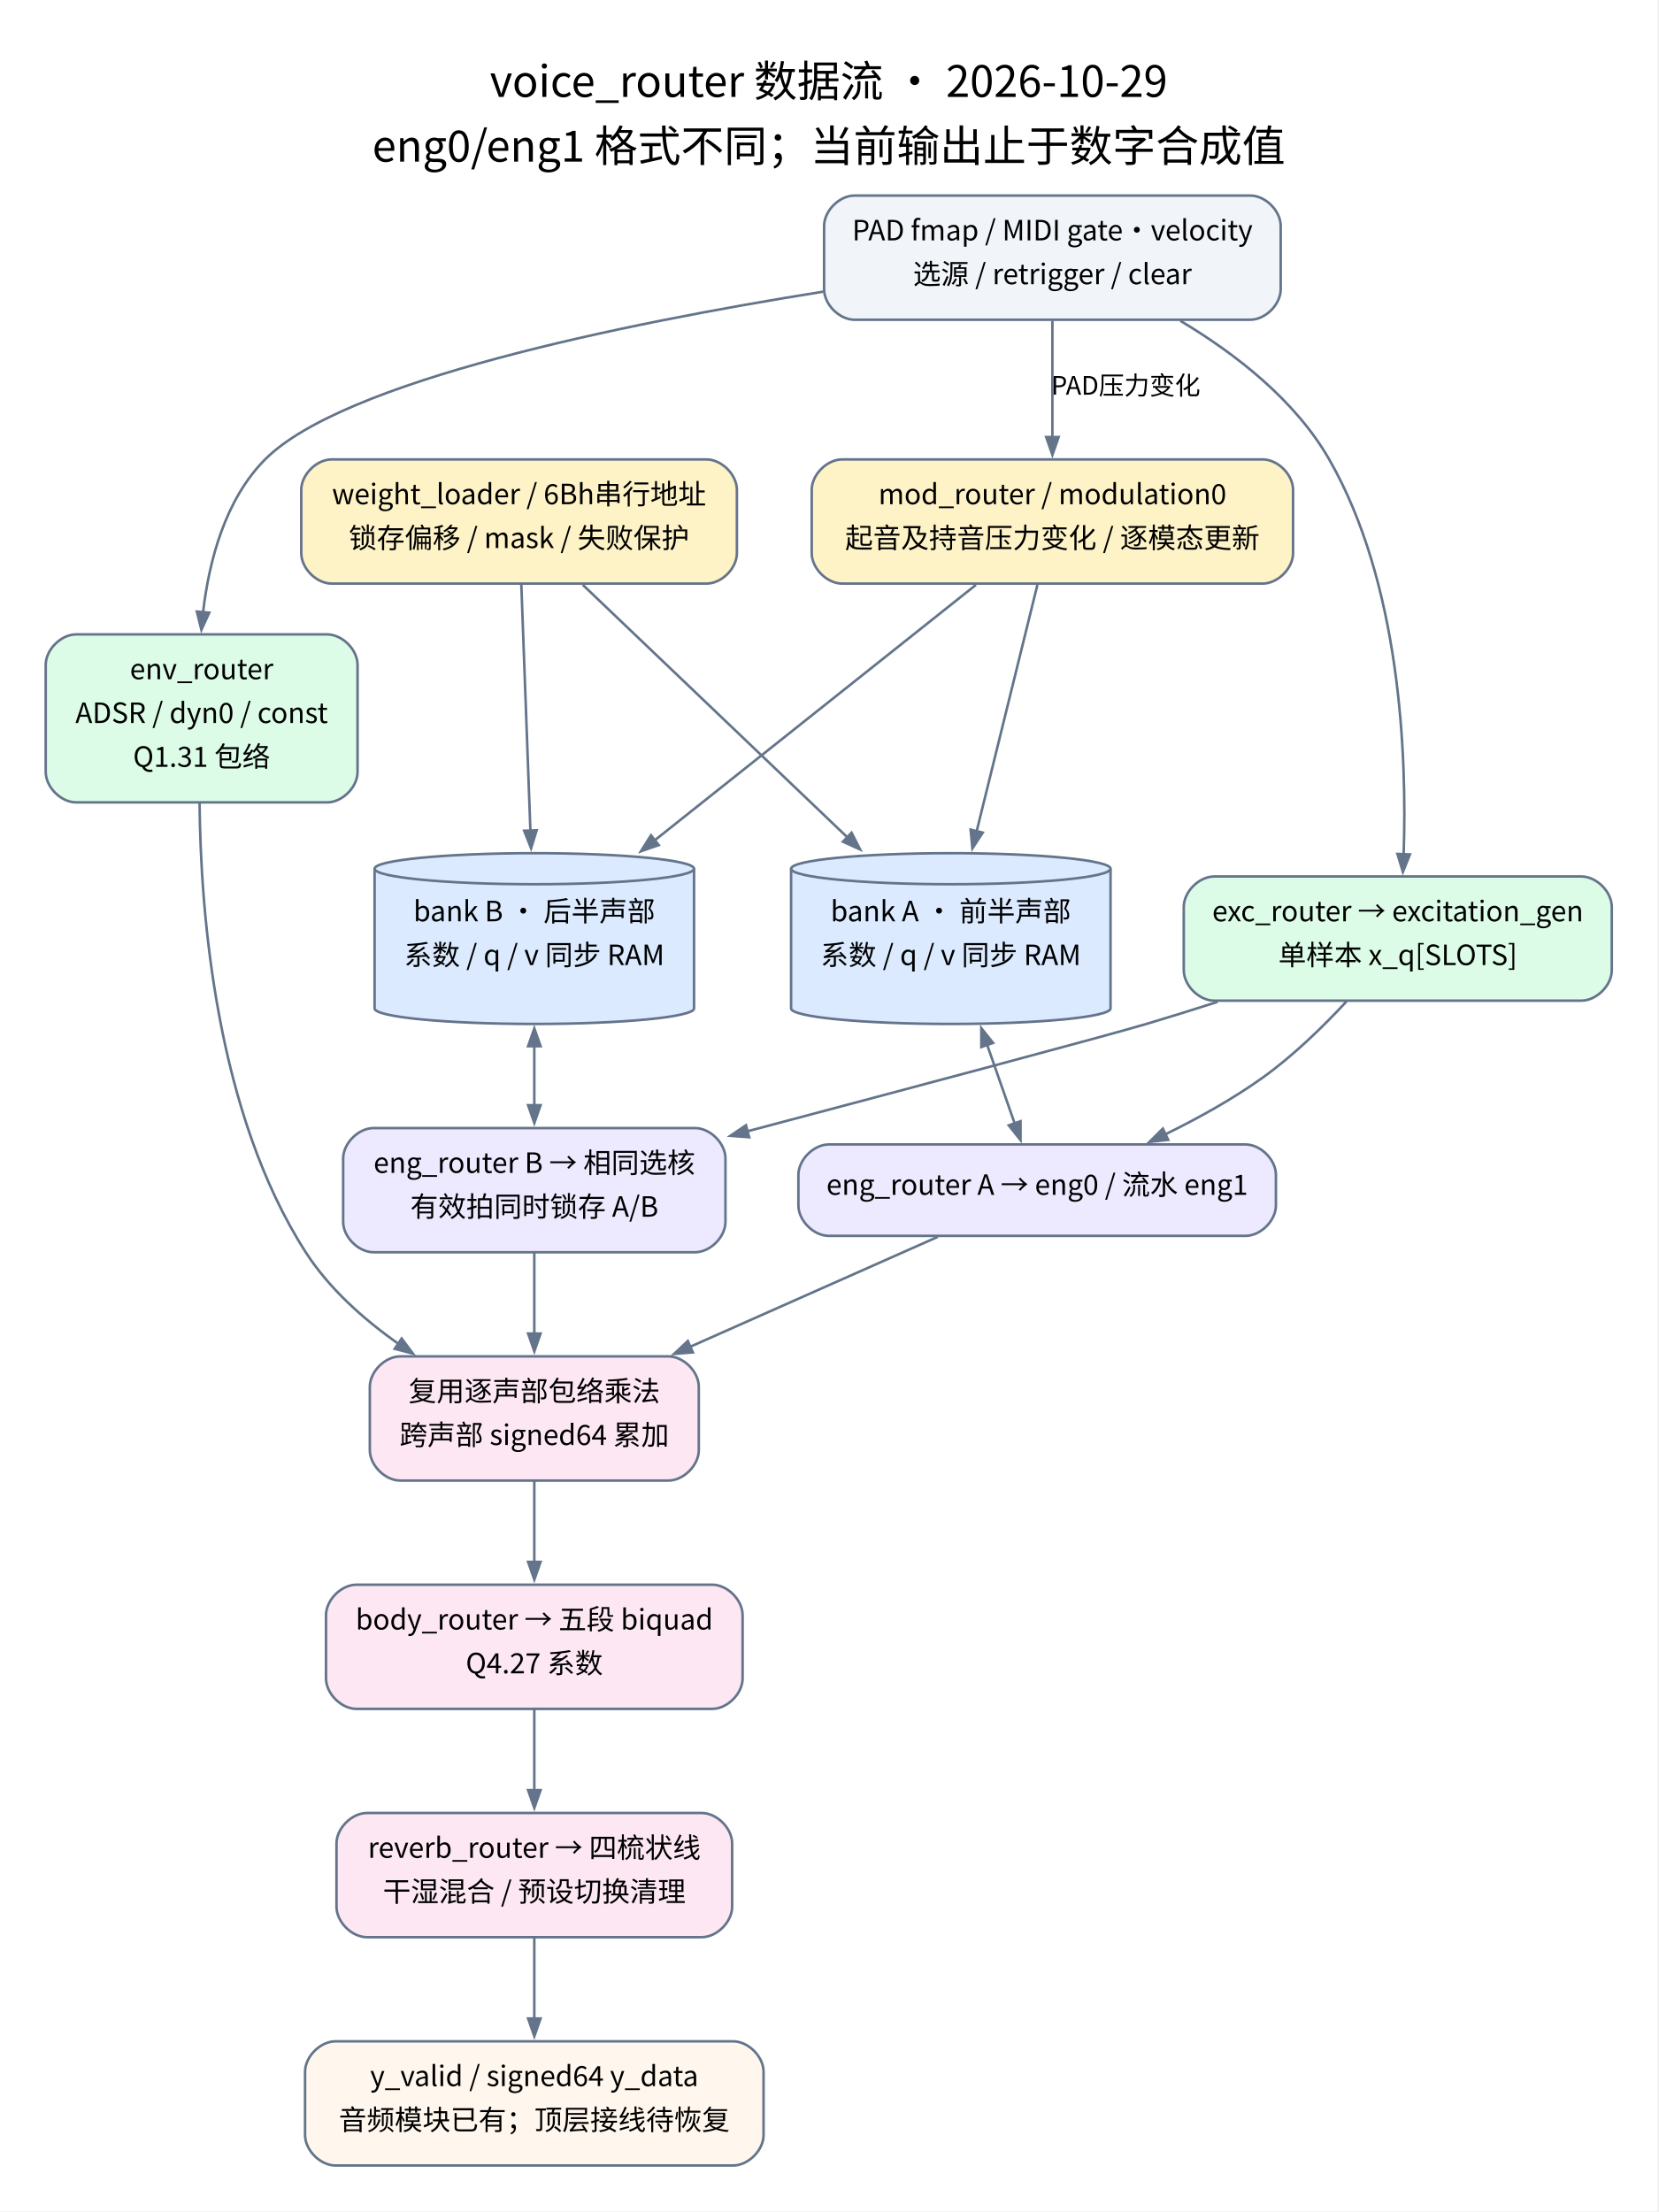
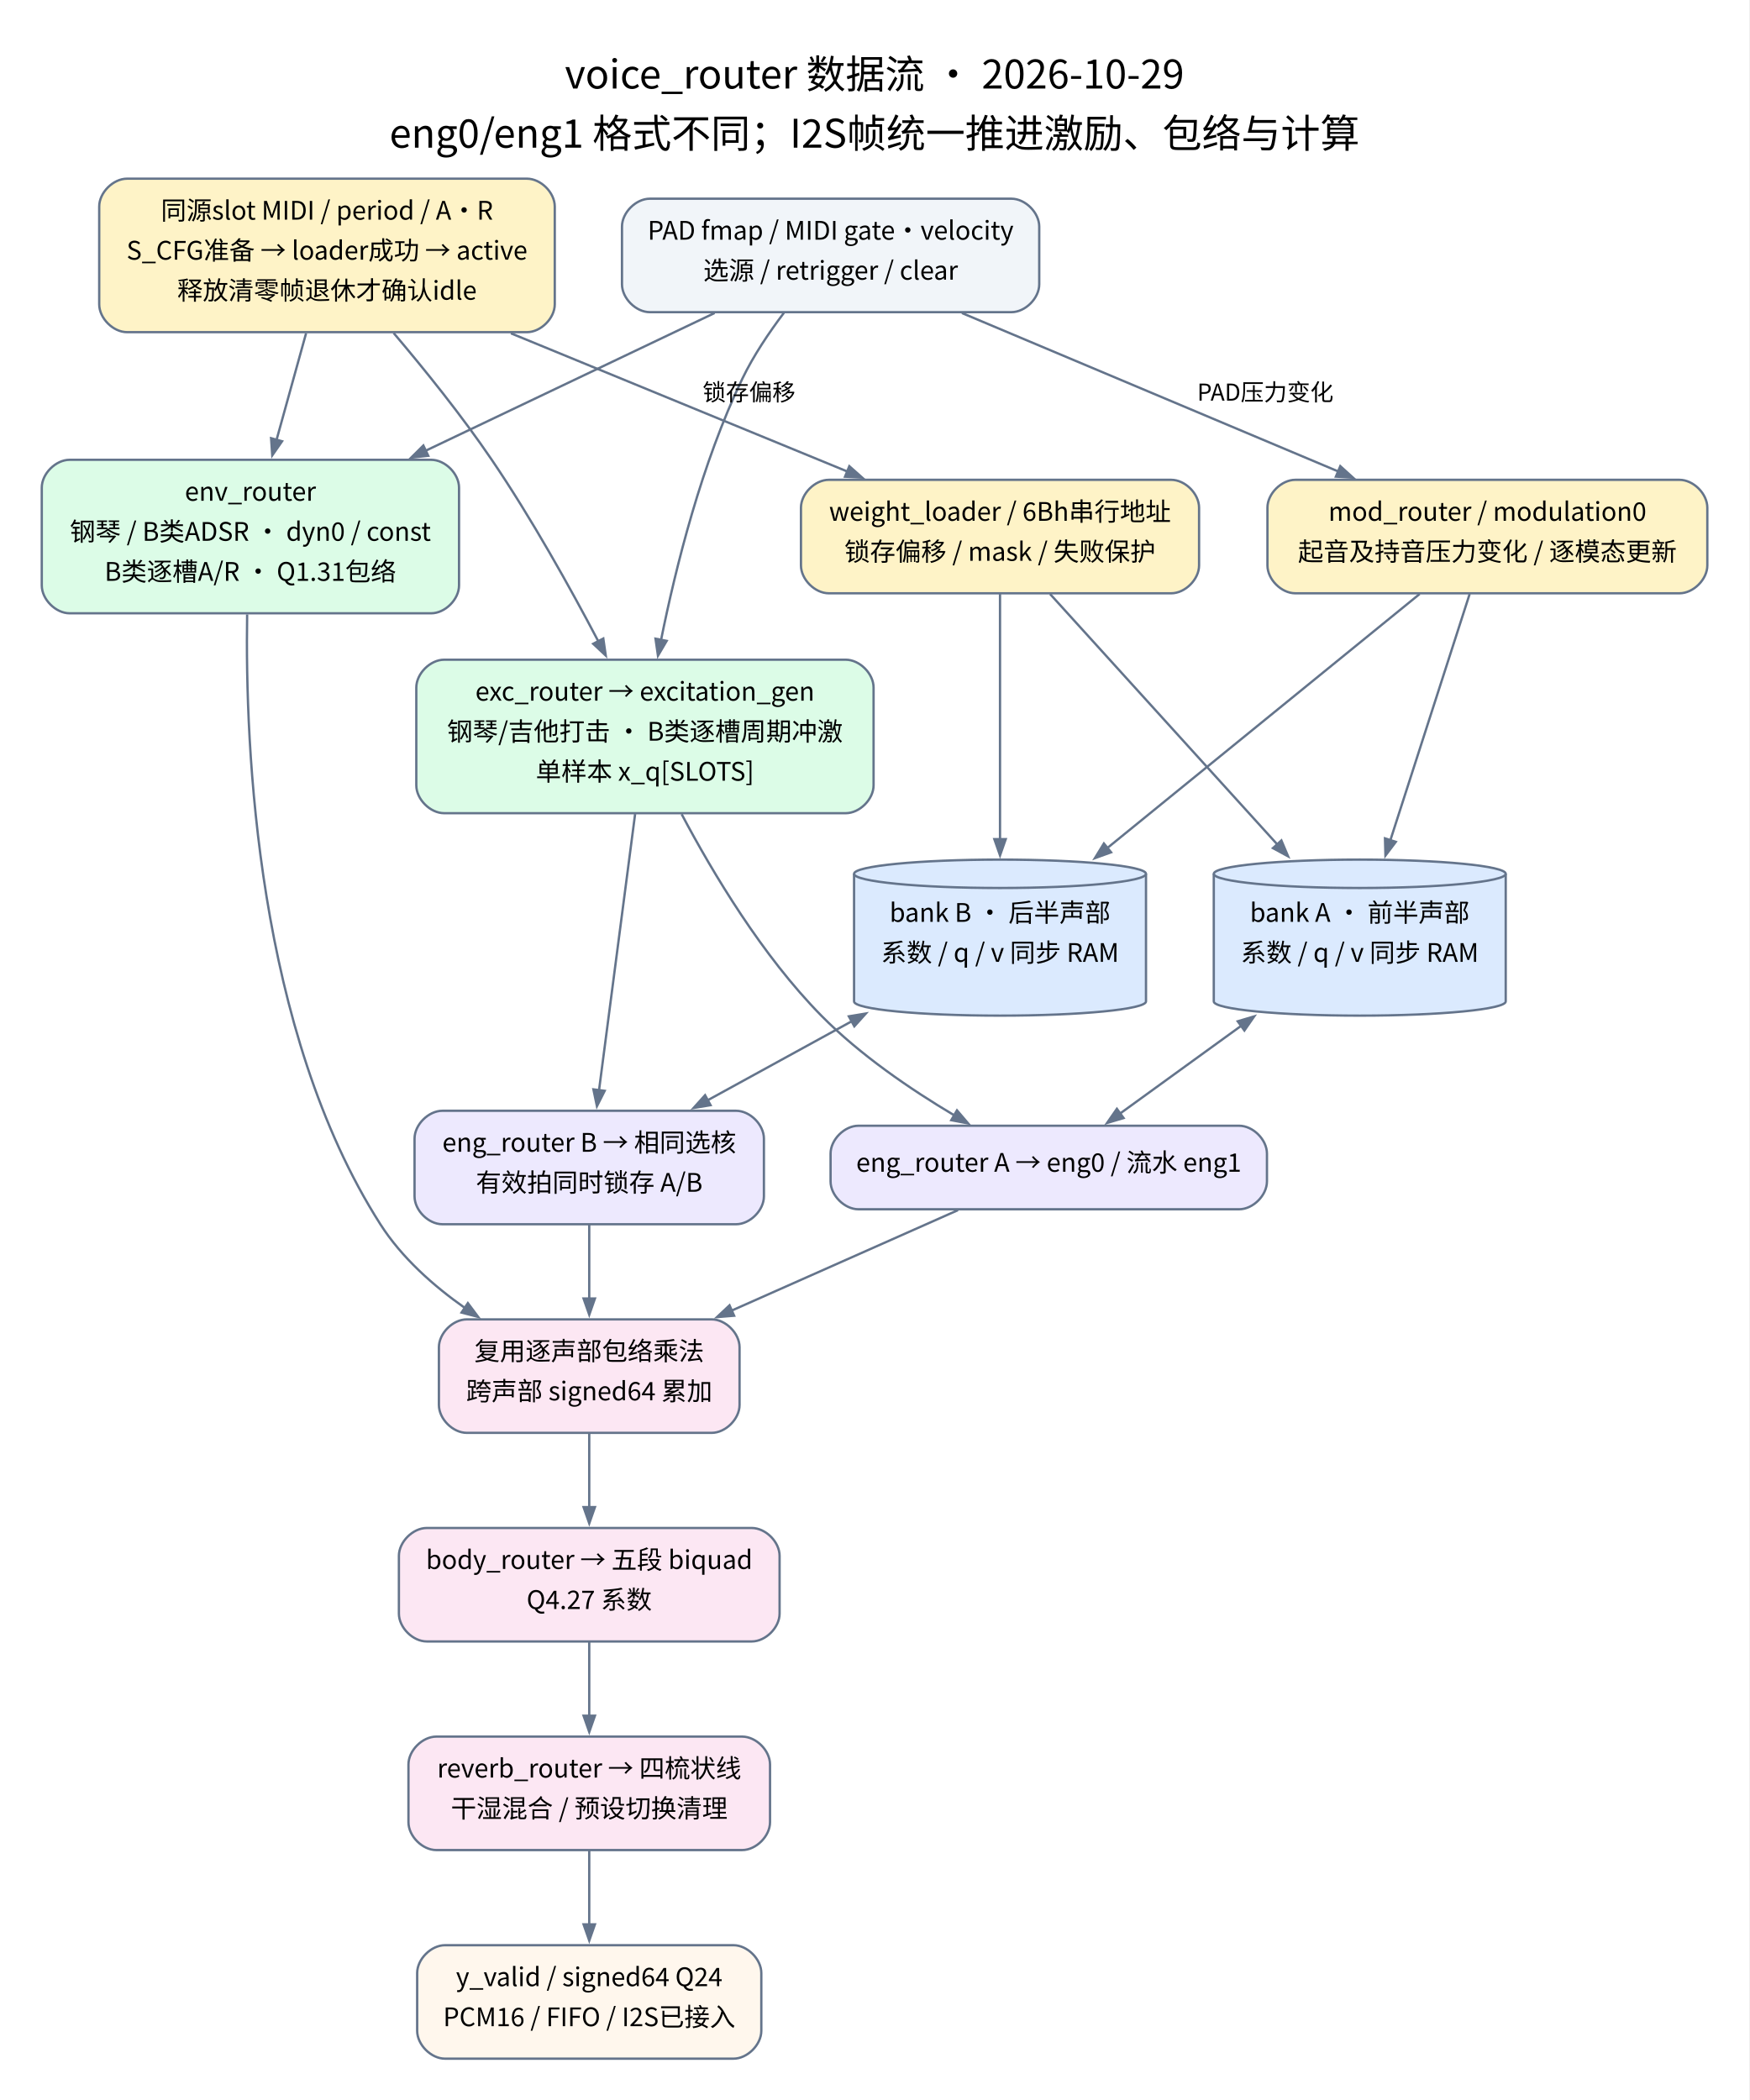
- <svg xmlns="http://www.w3.org/2000/svg" width="653pt" height="871pt" viewBox="0.00 0.00 653.00 871.00">
-   <g id="graph0" class="graph" transform="scale(1 1) rotate(0) translate(18 852.69)">
-     <polygon fill="white" stroke="none" points="-18,18 -18,-852.69 634.66,-852.69 634.66,18 -18,18" />
-     <text xml:space="preserve" text-anchor="middle" x="308.33" y="-814.54" font-family="Noto Sans CJK SC" font-size="17.00">voice_router 数据流 · 2026-10-29</text>
-     <text xml:space="preserve" text-anchor="middle" x="308.33" y="-789.04" font-family="Noto Sans CJK SC" font-size="17.00">eng0/eng1 格式不同；当前输出止于数字合成值</text>
+ <svg xmlns="http://www.w3.org/2000/svg" width="754pt" height="905pt" viewBox="0.00 0.00 754.00 905.00">
+   <g id="graph0" class="graph" transform="scale(1 1) rotate(0) translate(18 887.19)">
+     <polygon fill="white" stroke="none" points="-18,18 -18,-887.19 735.66,-887.19 735.66,18 -18,18" />
+     <text xml:space="preserve" text-anchor="middle" x="358.83" y="-849.04" font-family="Noto Sans CJK SC" font-size="17.00">voice_router 数据流 · 2026-10-29</text>
+     <text xml:space="preserve" text-anchor="middle" x="358.83" y="-823.54" font-family="Noto Sans CJK SC" font-size="17.00">eng0/eng1 格式不同；I2S帧统一推进激励、包络与计算</text>
    <g id="node1" class="node">
-       <path fill="#f1f5f9" stroke="#64748b" d="M474.29,-775.69C474.29,-775.69 318.5,-775.69 318.5,-775.69 312.5,-775.69 306.5,-769.69 306.5,-763.69 306.5,-763.69 306.5,-738.79 306.5,-738.79 306.5,-732.79 312.5,-726.79 318.5,-726.79 318.5,-726.79 474.29,-726.79 474.29,-726.79 480.29,-726.79 486.29,-732.79 486.29,-738.79 486.29,-738.79 486.29,-763.69 486.29,-763.69 486.29,-769.69 480.29,-775.69 474.29,-775.69" />
-       <text xml:space="preserve" text-anchor="middle" x="396.39" y="-758.04" font-family="Noto Sans CJK SC" font-size="11.00">PAD fmap / MIDI gate·velocity</text>
-       <text xml:space="preserve" text-anchor="middle" x="396.39" y="-740.79" font-family="Noto Sans CJK SC" font-size="11.00">选源 / retrigger / clear</text>
+       <path fill="#f1f5f9" stroke="#64748b" d="M417.79,-801.56C417.79,-801.56 262,-801.56 262,-801.56 256,-801.56 250,-795.56 250,-789.56 250,-789.56 250,-764.66 250,-764.66 250,-758.66 256,-752.66 262,-752.66 262,-752.66 417.79,-752.66 417.79,-752.66 423.79,-752.66 429.79,-758.66 429.79,-764.66 429.79,-764.66 429.79,-789.56 429.79,-789.56 429.79,-795.56 423.79,-801.56 417.79,-801.56" />
+       <text xml:space="preserve" text-anchor="middle" x="339.89" y="-783.91" font-family="Noto Sans CJK SC" font-size="11.00">PAD fmap / MIDI gate·velocity</text>
+       <text xml:space="preserve" text-anchor="middle" x="339.89" y="-766.66" font-family="Noto Sans CJK SC" font-size="11.00">选源 / retrigger / clear</text>
    </g>
    <g id="node2" class="node">
-       <path fill="#dcfce7" stroke="#64748b" d="M604.66,-507.57C604.66,-507.57 460.12,-507.57 460.12,-507.57 454.12,-507.57 448.12,-501.57 448.12,-495.57 448.12,-495.57 448.12,-470.67 448.12,-470.67 448.12,-464.67 454.12,-458.67 460.12,-458.67 460.12,-458.67 604.66,-458.67 604.66,-458.67 610.66,-458.67 616.66,-464.67 616.66,-470.67 616.66,-470.67 616.66,-495.57 616.66,-495.57 616.66,-501.57 610.66,-507.57 604.66,-507.57" />
-       <text xml:space="preserve" text-anchor="middle" x="532.39" y="-489.92" font-family="Noto Sans CJK SC" font-size="11.00">exc_router → excitation_gen</text>
-       <text xml:space="preserve" text-anchor="middle" x="532.39" y="-472.67" font-family="Noto Sans CJK SC" font-size="11.00">单样本 x_q[SLOTS]</text>
+       <path fill="#dcfce7" stroke="#64748b" d="M346.41,-602.89C346.41,-602.89 173.38,-602.89 173.38,-602.89 167.38,-602.89 161.38,-596.89 161.38,-590.89 161.38,-590.89 161.38,-548.74 161.38,-548.74 161.38,-542.74 167.38,-536.74 173.38,-536.74 173.38,-536.74 346.41,-536.74 346.41,-536.74 352.41,-536.74 358.41,-542.74 358.41,-548.74 358.41,-548.74 358.41,-590.89 358.41,-590.89 358.41,-596.89 352.41,-602.89 346.41,-602.89" />
+       <text xml:space="preserve" text-anchor="middle" x="259.89" y="-585.24" font-family="Noto Sans CJK SC" font-size="11.00">exc_router → excitation_gen</text>
+       <text xml:space="preserve" text-anchor="middle" x="259.89" y="-567.99" font-family="Noto Sans CJK SC" font-size="11.00">钢琴/吉他打击 · B类逐槽周期冲激</text>
+       <text xml:space="preserve" text-anchor="middle" x="259.89" y="-550.74" font-family="Noto Sans CJK SC" font-size="11.00">单样本 x_q[SLOTS]</text>
+     </g>
+     <g id="edge4" class="edge">
+       <path fill="none" stroke="#64748b" d="M319.78,-752.38C313.34,-743.87 306.66,-733.92 301.89,-724.04 284.42,-687.77 273.22,-643.05 266.82,-611.3" />
+       <polygon fill="#64748b" stroke="#64748b" points="269.26,-611 265.51,-604.61 264.45,-611.95 269.26,-611" />
+     </g>
+     <g id="node3" class="node">
+       <path fill="#dcfce7" stroke="#64748b" d="M167.79,-689.04C167.79,-689.04 12,-689.04 12,-689.04 6,-689.04 0,-683.04 0,-677.04 0,-677.04 0,-634.89 0,-634.89 0,-628.89 6,-622.89 12,-622.89 12,-622.89 167.79,-622.89 167.79,-622.89 173.79,-622.89 179.79,-628.89 179.79,-634.89 179.79,-634.89 179.79,-677.04 179.79,-677.04 179.79,-683.04 173.79,-689.04 167.79,-689.04" />
+       <text xml:space="preserve" text-anchor="middle" x="89.89" y="-671.39" font-family="Noto Sans CJK SC" font-size="11.00">env_router</text>
+       <text xml:space="preserve" text-anchor="middle" x="89.89" y="-654.14" font-family="Noto Sans CJK SC" font-size="11.00">钢琴 / B类ADSR · dyn0 / const</text>
+       <text xml:space="preserve" text-anchor="middle" x="89.89" y="-636.89" font-family="Noto Sans CJK SC" font-size="11.00">B类逐槽A/R · Q1.31包络</text>
+     </g>
+     <g id="edge5" class="edge">
+       <path fill="none" stroke="#64748b" d="M289.9,-752.29C254.22,-735.28 205.6,-712.11 165.23,-692.87" />
+       <polygon fill="#64748b" stroke="#64748b" points="166.53,-690.77 159.16,-689.97 164.42,-695.2 166.53,-690.77" />
+     </g>
+     <g id="node5" class="node">
+       <path fill="#fef3c7" stroke="#64748b" d="M705.66,-680.41C705.66,-680.41 540.12,-680.41 540.12,-680.41 534.12,-680.41 528.12,-674.41 528.12,-668.41 528.12,-668.41 528.12,-643.51 528.12,-643.51 528.12,-637.51 534.12,-631.51 540.12,-631.51 540.12,-631.51 705.66,-631.51 705.66,-631.51 711.66,-631.51 717.66,-637.51 717.66,-643.51 717.66,-643.51 717.66,-668.41 717.66,-668.41 717.66,-674.41 711.66,-680.41 705.66,-680.41" />
+       <text xml:space="preserve" text-anchor="middle" x="622.89" y="-662.76" font-family="Noto Sans CJK SC" font-size="11.00">mod_router / modulation0</text>
+       <text xml:space="preserve" text-anchor="middle" x="622.89" y="-645.51" font-family="Noto Sans CJK SC" font-size="11.00">起音及持音压力变化 / 逐模态更新</text>
+     </g>
+     <g id="edge6" class="edge">
+       <path fill="none" stroke="#64748b" d="M396.48,-752.29C443.34,-732.56 509.9,-704.54 558.73,-683.98" />
+       <polygon fill="#64748b" stroke="#64748b" points="559.51,-686.31 565.01,-681.33 557.61,-681.79 559.51,-686.31" />
+       <text xml:space="preserve" text-anchor="middle" x="527.21" y="-714.54" font-family="Noto Sans CJK SC" font-size="10.00">PAD压力变化</text>
+     </g>
+     <g id="node8" class="node">
+       <path fill="#ede9fe" stroke="#64748b" d="M515.91,-402.05C515.91,-402.05 351.88,-402.05 351.88,-402.05 345.88,-402.05 339.88,-396.05 339.88,-390.05 339.88,-390.05 339.88,-378.05 339.88,-378.05 339.88,-372.05 345.88,-366.05 351.88,-366.05 351.88,-366.05 515.91,-366.05 515.91,-366.05 521.91,-366.05 527.91,-372.05 527.91,-378.05 527.91,-378.05 527.91,-390.05 527.91,-390.05 527.91,-396.05 521.91,-402.05 515.91,-402.05" />
+       <text xml:space="preserve" text-anchor="middle" x="433.89" y="-382.22" font-family="Noto Sans CJK SC" font-size="11.00">eng_router A → eng0 / 流水 eng1</text>
+     </g>
+     <g id="edge13" class="edge">
+       <path fill="none" stroke="#64748b" d="M275.71,-536.33C289.26,-510.74 310.55,-475.21 335.89,-449.5 352.55,-432.6 374.35,-417.73 393.16,-406.55" />
+       <polygon fill="#64748b" stroke="#64748b" points="394.35,-408.69 399.16,-403.05 391.88,-404.45 394.35,-408.69" />
+     </g>
+     <g id="node9" class="node">
+       <path fill="#ede9fe" stroke="#64748b" d="M299.16,-408.5C299.16,-408.5 172.62,-408.5 172.62,-408.5 166.62,-408.5 160.62,-402.5 160.62,-396.5 160.62,-396.5 160.62,-371.6 160.62,-371.6 160.62,-365.6 166.62,-359.6 172.62,-359.6 172.62,-359.6 299.16,-359.6 299.16,-359.6 305.16,-359.6 311.16,-365.6 311.16,-371.6 311.16,-371.6 311.16,-396.5 311.16,-396.5 311.16,-402.5 305.16,-408.5 299.16,-408.5" />
+       <text xml:space="preserve" text-anchor="middle" x="235.89" y="-390.85" font-family="Noto Sans CJK SC" font-size="11.00">eng_router B → 相同选核</text>
+       <text xml:space="preserve" text-anchor="middle" x="235.89" y="-373.6" font-family="Noto Sans CJK SC" font-size="11.00">有效拍同时锁存 A/B</text>
+     </g>
+     <g id="edge14" class="edge">
+       <path fill="none" stroke="#64748b" d="M255.66,-536.38C251.27,-502.76 244.45,-450.52 240.07,-417.05" />
+       <polygon fill="#64748b" stroke="#64748b" points="242.55,-417.09 239.21,-410.47 237.69,-417.73 242.55,-417.09" />
+     </g>
+     <g id="node10" class="node">
+       <path fill="#fce7f3" stroke="#64748b" d="M288.66,-318.6C288.66,-318.6 183.12,-318.6 183.12,-318.6 177.12,-318.6 171.12,-312.6 171.12,-306.6 171.12,-306.6 171.12,-281.7 171.12,-281.7 171.12,-275.7 177.12,-269.7 183.12,-269.7 183.12,-269.7 288.66,-269.7 288.66,-269.7 294.66,-269.7 300.66,-275.7 300.66,-281.7 300.66,-281.7 300.66,-306.6 300.66,-306.6 300.66,-312.6 294.66,-318.6 288.66,-318.6" />
+       <text xml:space="preserve" text-anchor="middle" x="235.89" y="-300.95" font-family="Noto Sans CJK SC" font-size="11.00">复用逐声部包络乘法</text>
+       <text xml:space="preserve" text-anchor="middle" x="235.89" y="-283.7" font-family="Noto Sans CJK SC" font-size="11.00">跨声部 signed64 累加</text>
+     </g>
+     <g id="edge17" class="edge">
+       <path fill="none" stroke="#64748b" d="M88.49,-622.4C87.55,-564.75 92.66,-442.95 145.89,-359.6 155.05,-345.26 168.64,-333.14 182.49,-323.4" />
+       <polygon fill="#64748b" stroke="#64748b" points="183.6,-325.61 188.04,-319.66 180.87,-321.54 183.6,-325.61" />
+     </g>
+     <g id="node4" class="node">
+       <path fill="#fef3c7" stroke="#64748b" d="M486.66,-680.41C486.66,-680.41 339.12,-680.41 339.12,-680.41 333.12,-680.41 327.12,-674.41 327.12,-668.41 327.12,-668.41 327.12,-643.51 327.12,-643.51 327.12,-637.51 333.12,-631.51 339.12,-631.51 339.12,-631.51 486.66,-631.51 486.66,-631.51 492.66,-631.51 498.66,-637.51 498.66,-643.51 498.66,-643.51 498.66,-668.41 498.66,-668.41 498.66,-674.41 492.66,-680.41 486.66,-680.41" />
+       <text xml:space="preserve" text-anchor="middle" x="412.89" y="-662.76" font-family="Noto Sans CJK SC" font-size="11.00">weight_loader / 6Bh串行地址</text>
+       <text xml:space="preserve" text-anchor="middle" x="412.89" y="-645.51" font-family="Noto Sans CJK SC" font-size="11.00">锁存偏移 / mask / 失败保护</text>
+     </g>
+     <g id="node6" class="node">
+       <path fill="#dbeafe" stroke="#64748b" d="M630.79,-510.62C630.79,-514 602.6,-516.74 567.89,-516.74 533.19,-516.74 505,-514 505,-510.62 505,-510.62 505,-455.61 505,-455.61 505,-452.24 533.19,-449.5 567.89,-449.5 602.6,-449.5 630.79,-452.24 630.79,-455.61 630.79,-455.61 630.79,-510.62 630.79,-510.62" />
+       <path fill="none" stroke="#64748b" d="M630.79,-510.62C630.79,-507.25 602.6,-504.51 567.89,-504.51 533.19,-504.51 505,-507.25 505,-510.62" />
+       <text xml:space="preserve" text-anchor="middle" x="567.89" y="-489.92" font-family="Noto Sans CJK SC" font-size="11.00">bank A · 前半声部</text>
+       <text xml:space="preserve" text-anchor="middle" x="567.89" y="-472.67" font-family="Noto Sans CJK SC" font-size="11.00">系数 / q / v 同步 RAM</text>
+     </g>
+     <g id="edge7" class="edge">
+       <path fill="none" stroke="#64748b" d="M434.45,-631.21C459.82,-603.24 502.32,-556.39 532.54,-523.09" />
+       <polygon fill="#64748b" stroke="#64748b" points="534.13,-524.99 537.02,-518.15 530.5,-521.69 534.13,-524.99" />
+     </g>
+     <g id="node7" class="node">
+       <path fill="#dbeafe" stroke="#64748b" d="M475.79,-510.62C475.79,-514 447.6,-516.74 412.89,-516.74 378.19,-516.74 350,-514 350,-510.62 350,-510.62 350,-455.61 350,-455.61 350,-452.24 378.19,-449.5 412.89,-449.5 447.6,-449.5 475.79,-452.24 475.79,-455.61 475.79,-455.61 475.79,-510.62 475.79,-510.62" />
+       <path fill="none" stroke="#64748b" d="M475.79,-510.62C475.79,-507.25 447.6,-504.51 412.89,-504.51 378.19,-504.51 350,-507.25 350,-510.62" />
+       <text xml:space="preserve" text-anchor="middle" x="412.89" y="-489.92" font-family="Noto Sans CJK SC" font-size="11.00">bank B · 后半声部</text>
+       <text xml:space="preserve" text-anchor="middle" x="412.89" y="-472.67" font-family="Noto Sans CJK SC" font-size="11.00">系数 / q / v 同步 RAM</text>
+     </g>
+     <g id="edge8" class="edge">
+       <path fill="none" stroke="#64748b" d="M412.89,-631.21C412.89,-603.82 412.89,-558.33 412.89,-525.18" />
+       <polygon fill="#64748b" stroke="#64748b" points="415.35,-525.55 412.9,-518.55 410.45,-525.55 415.35,-525.55" />
+     </g>
+     <g id="edge9" class="edge">
+       <path fill="none" stroke="#64748b" d="M615.25,-631.21C606.39,-603.71 591.66,-557.94 580.98,-524.76" />
+       <polygon fill="#64748b" stroke="#64748b" points="583.43,-524.39 578.96,-518.47 578.77,-525.89 583.43,-524.39" />
+     </g>
+     <g id="edge10" class="edge">
+       <path fill="none" stroke="#64748b" d="M593.7,-631.21C558.82,-602.84 500.06,-555.03 459.02,-521.65" />
+       <polygon fill="#64748b" stroke="#64748b" points="460.75,-519.89 453.77,-517.37 457.65,-523.69 460.75,-519.89" />
+     </g>
+     <g id="edge11" class="edge">
+       <path fill="none" stroke="#64748b" d="M516.85,-445.15C499.25,-432.4 480.09,-418.51 464.62,-407.31" />
+       <polygon fill="#64748b" stroke="#64748b" points="515.32,-447.06 522.42,-449.18 518.19,-443.09 515.32,-447.06" />
+       <polygon fill="#64748b" stroke="#64748b" points="466.13,-405.37 459.02,-403.25 463.25,-409.34 466.13,-405.37" />
+     </g>
+     <g id="edge12" class="edge">
+       <path fill="none" stroke="#64748b" d="M349.01,-447.08C328.56,-435.87 306.2,-423.61 286.8,-412.97" />
+       <polygon fill="#64748b" stroke="#64748b" points="347.76,-449.19 355.08,-450.41 350.12,-444.9 347.76,-449.19" />
+       <polygon fill="#64748b" stroke="#64748b" points="288.17,-410.92 280.85,-409.71 285.81,-415.22 288.17,-410.92" />
+     </g>
+     <g id="edge15" class="edge">
+       <path fill="none" stroke="#64748b" d="M394.78,-365.68C366.92,-353.32 328.93,-336.45 297.08,-322.31" />
+       <polygon fill="#64748b" stroke="#64748b" points="298.32,-320.18 290.93,-319.58 296.34,-324.66 298.32,-320.18" />
+     </g>
+     <g id="edge16" class="edge">
+       <path fill="none" stroke="#64748b" d="M235.89,-359.49C235.89,-349.62 235.89,-337.99 235.89,-327.35" />
+       <polygon fill="#64748b" stroke="#64748b" points="238.35,-327.59 235.9,-320.59 233.45,-327.59 238.35,-327.59" />
+     </g>
+     <g id="node11" class="node">
+       <path fill="#fce7f3" stroke="#64748b" d="M305.91,-228.7C305.91,-228.7 165.88,-228.7 165.88,-228.7 159.88,-228.7 153.88,-222.7 153.88,-216.7 153.88,-216.7 153.88,-191.8 153.88,-191.8 153.88,-185.8 159.88,-179.8 165.88,-179.8 165.88,-179.8 305.91,-179.8 305.91,-179.8 311.91,-179.8 317.91,-185.8 317.91,-191.8 317.91,-191.8 317.91,-216.7 317.91,-216.7 317.91,-222.7 311.91,-228.7 305.91,-228.7" />
+       <text xml:space="preserve" text-anchor="middle" x="235.89" y="-211.05" font-family="Noto Sans CJK SC" font-size="11.00">body_router → 五段 biquad</text>
+       <text xml:space="preserve" text-anchor="middle" x="235.89" y="-193.8" font-family="Noto Sans CJK SC" font-size="11.00">Q4.27 系数</text>
+     </g>
+     <g id="edge18" class="edge">
+       <path fill="none" stroke="#64748b" d="M235.89,-269.59C235.89,-259.72 235.89,-248.09 235.89,-237.45" />
+       <polygon fill="#64748b" stroke="#64748b" points="238.35,-237.69 235.9,-230.69 233.45,-237.69 238.35,-237.69" />
+     </g>
+     <g id="node12" class="node">
+       <path fill="#fce7f3" stroke="#64748b" d="M301.79,-138.8C301.79,-138.8 170,-138.8 170,-138.8 164,-138.8 158,-132.8 158,-126.8 158,-126.8 158,-101.9 158,-101.9 158,-95.9 164,-89.9 170,-89.9 170,-89.9 301.79,-89.9 301.79,-89.9 307.79,-89.9 313.79,-95.9 313.79,-101.9 313.79,-101.9 313.79,-126.8 313.79,-126.8 313.79,-132.8 307.79,-138.8 301.79,-138.8" />
+       <text xml:space="preserve" text-anchor="middle" x="235.89" y="-121.15" font-family="Noto Sans CJK SC" font-size="11.00">reverb_router → 四梳状线</text>
+       <text xml:space="preserve" text-anchor="middle" x="235.89" y="-103.9" font-family="Noto Sans CJK SC" font-size="11.00">干湿混合 / 预设切换清理</text>
+     </g>
+     <g id="edge19" class="edge">
+       <path fill="none" stroke="#64748b" d="M235.89,-179.69C235.89,-169.82 235.89,-158.19 235.89,-147.55" />
+       <polygon fill="#64748b" stroke="#64748b" points="238.35,-147.79 235.9,-140.79 233.45,-147.79 238.35,-147.79" />
+     </g>
+     <g id="node13" class="node">
+       <path fill="#fff7ed" stroke="#64748b" d="M298.04,-48.9C298.04,-48.9 173.75,-48.9 173.75,-48.9 167.75,-48.9 161.75,-42.9 161.75,-36.9 161.75,-36.9 161.75,-12 161.75,-12 161.75,-6 167.75,0 173.75,0 173.75,0 298.04,0 298.04,0 304.04,0 310.04,-6 310.04,-12 310.04,-12 310.04,-36.9 310.04,-36.9 310.04,-42.9 304.04,-48.9 298.04,-48.9" />
+       <text xml:space="preserve" text-anchor="middle" x="235.89" y="-31.25" font-family="Noto Sans CJK SC" font-size="11.00">y_valid / signed64 Q24</text>
+       <text xml:space="preserve" text-anchor="middle" x="235.89" y="-14" font-family="Noto Sans CJK SC" font-size="11.00">PCM16 / FIFO / I2S已接入</text>
+     </g>
+     <g id="edge20" class="edge">
+       <path fill="none" stroke="#64748b" d="M235.89,-89.79C235.89,-79.92 235.89,-68.29 235.89,-57.65" />
+       <polygon fill="#64748b" stroke="#64748b" points="238.35,-57.89 235.9,-50.89 233.45,-57.89 238.35,-57.89" />
+     </g>
+     <g id="node14" class="node">
+       <path fill="#fef3c7" stroke="#64748b" d="M209.04,-810.19C209.04,-810.19 36.75,-810.19 36.75,-810.19 30.75,-810.19 24.75,-804.19 24.75,-798.19 24.75,-798.19 24.75,-756.04 24.75,-756.04 24.75,-750.04 30.75,-744.04 36.75,-744.04 36.75,-744.04 209.04,-744.04 209.04,-744.04 215.04,-744.04 221.04,-750.04 221.04,-756.04 221.04,-756.04 221.04,-798.19 221.04,-798.19 221.04,-804.19 215.04,-810.19 209.04,-810.19" />
+       <text xml:space="preserve" text-anchor="middle" x="122.89" y="-792.54" font-family="Noto Sans CJK SC" font-size="11.00">同源slot MIDI / period / A·R</text>
+       <text xml:space="preserve" text-anchor="middle" x="122.89" y="-775.29" font-family="Noto Sans CJK SC" font-size="11.00">S_CFG准备 → loader成功 → active</text>
+       <text xml:space="preserve" text-anchor="middle" x="122.89" y="-758.04" font-family="Noto Sans CJK SC" font-size="11.00">释放清零帧退休才确认idle</text>
    </g>
    <g id="edge1" class="edge">
-       <path fill="none" stroke="#64748b" d="M446.74,-726.39C468.5,-713.4 491.99,-695.15 505.39,-671.79 533.42,-622.95 536.04,-555.58 534.7,-516.26" />
-       <polygon fill="#64748b" stroke="#64748b" points="537.16,-516.24 534.41,-509.35 532.26,-516.45 537.16,-516.24" />
-     </g>
-     <g id="node3" class="node">
-       <path fill="#dcfce7" stroke="#64748b" d="M110.79,-602.89C110.79,-602.89 12,-602.89 12,-602.89 6,-602.89 0,-596.89 0,-590.89 0,-590.89 0,-548.74 0,-548.74 0,-542.74 6,-536.74 12,-536.74 12,-536.74 110.79,-536.74 110.79,-536.74 116.79,-536.74 122.79,-542.74 122.79,-548.74 122.79,-548.74 122.79,-590.89 122.79,-590.89 122.79,-596.89 116.79,-602.89 110.79,-602.89" />
-       <text xml:space="preserve" text-anchor="middle" x="61.39" y="-585.24" font-family="Noto Sans CJK SC" font-size="11.00">env_router</text>
-       <text xml:space="preserve" text-anchor="middle" x="61.39" y="-567.99" font-family="Noto Sans CJK SC" font-size="11.00">ADSR / dyn0 / const</text>
-       <text xml:space="preserve" text-anchor="middle" x="61.39" y="-550.74" font-family="Noto Sans CJK SC" font-size="11.00">Q1.31 包络</text>
+       <path fill="none" stroke="#64748b" d="M151.62,-743.67C165.14,-727.73 181.07,-707.92 193.89,-689.04 210.94,-663.95 227.57,-634.11 239.87,-610.69" />
+       <polygon fill="#64748b" stroke="#64748b" points="241.95,-612.01 243.01,-604.67 237.6,-609.75 241.95,-612.01" />
    </g>
    <g id="edge2" class="edge">
-       <path fill="none" stroke="#64748b" d="M306.19,-737.85C226.07,-725.05 117.03,-702.58 86.39,-671.79 70.72,-656.03 64.34,-632.1 61.94,-611.48" />
-       <polygon fill="#64748b" stroke="#64748b" points="64.39,-611.43 61.3,-604.69 59.52,-611.89 64.39,-611.43" />
-     </g>
-     <g id="node5" class="node">
-       <path fill="#fef3c7" stroke="#64748b" d="M479.16,-671.79C479.16,-671.79 313.62,-671.79 313.62,-671.79 307.62,-671.79 301.62,-665.79 301.62,-659.79 301.62,-659.79 301.62,-634.89 301.62,-634.89 301.62,-628.89 307.62,-622.89 313.62,-622.89 313.62,-622.89 479.16,-622.89 479.16,-622.89 485.16,-622.89 491.16,-628.89 491.16,-634.89 491.16,-634.89 491.16,-659.79 491.16,-659.79 491.16,-665.79 485.16,-671.79 479.16,-671.79" />
-       <text xml:space="preserve" text-anchor="middle" x="396.39" y="-654.14" font-family="Noto Sans CJK SC" font-size="11.00">mod_router / modulation0</text>
-       <text xml:space="preserve" text-anchor="middle" x="396.39" y="-636.89" font-family="Noto Sans CJK SC" font-size="11.00">起音及持音压力变化 / 逐模态更新</text>
+       <path fill="none" stroke="#64748b" d="M113.88,-743.55C109.95,-729.37 105.3,-712.59 101.15,-697.6" />
+       <polygon fill="#64748b" stroke="#64748b" points="103.54,-697.03 99.31,-690.94 98.81,-698.34 103.54,-697.03" />
    </g>
    <g id="edge3" class="edge">
-       <path fill="none" stroke="#64748b" d="M396.39,-726.35C396.39,-712.68 396.39,-695.34 396.39,-680.49" />
-       <polygon fill="#64748b" stroke="#64748b" points="398.85,-680.59 396.4,-673.59 393.95,-680.59 398.85,-680.59" />
-       <text xml:space="preserve" text-anchor="middle" x="425.27" y="-697.29" font-family="Noto Sans CJK SC" font-size="10.00">PAD压力变化</text>
-     </g>
-     <g id="node8" class="node">
-       <path fill="#ede9fe" stroke="#64748b" d="M472.41,-402.05C472.41,-402.05 308.38,-402.05 308.38,-402.05 302.38,-402.05 296.38,-396.05 296.38,-390.05 296.38,-390.05 296.38,-378.05 296.38,-378.05 296.38,-372.05 302.38,-366.05 308.38,-366.05 308.38,-366.05 472.41,-366.05 472.41,-366.05 478.41,-366.05 484.41,-372.05 484.41,-378.05 484.41,-378.05 484.41,-390.05 484.41,-390.05 484.41,-396.05 478.41,-402.05 472.41,-402.05" />
-       <text xml:space="preserve" text-anchor="middle" x="390.39" y="-382.22" font-family="Noto Sans CJK SC" font-size="11.00">eng_router A → eng0 / 流水 eng1</text>
-     </g>
-     <g id="edge10" class="edge">
-       <path fill="none" stroke="#64748b" d="M512.26,-458.42C502.94,-448.38 491.3,-437.05 479.39,-428.5 467.6,-420.03 453.91,-412.43 440.85,-406.03" />
-       <polygon fill="#64748b" stroke="#64748b" points="441.99,-403.86 434.62,-403.06 439.88,-408.28 441.99,-403.86" />
-     </g>
-     <g id="node9" class="node">
-       <path fill="#ede9fe" stroke="#64748b" d="M255.66,-408.5C255.66,-408.5 129.12,-408.5 129.12,-408.5 123.12,-408.5 117.12,-402.5 117.12,-396.5 117.12,-396.5 117.12,-371.6 117.12,-371.6 117.12,-365.6 123.12,-359.6 129.12,-359.6 129.12,-359.6 255.66,-359.6 255.66,-359.6 261.66,-359.6 267.66,-365.6 267.66,-371.6 267.66,-371.6 267.66,-396.5 267.66,-396.5 267.66,-402.5 261.66,-408.5 255.66,-408.5" />
-       <text xml:space="preserve" text-anchor="middle" x="192.39" y="-390.85" font-family="Noto Sans CJK SC" font-size="11.00">eng_router B → 相同选核</text>
-       <text xml:space="preserve" text-anchor="middle" x="192.39" y="-373.6" font-family="Noto Sans CJK SC" font-size="11.00">有效拍同时锁存 A/B</text>
-     </g>
-     <g id="edge11" class="edge">
-       <path fill="none" stroke="#64748b" d="M461.44,-458.2C452.03,-455.19 442.5,-452.21 433.39,-449.5 418,-444.91 339.46,-423.98 276.17,-407.2" />
-       <polygon fill="#64748b" stroke="#64748b" points="276.99,-404.89 269.6,-405.46 275.74,-409.62 276.99,-404.89" />
-     </g>
-     <g id="node10" class="node">
-       <path fill="#fce7f3" stroke="#64748b" d="M245.16,-318.6C245.16,-318.6 139.62,-318.6 139.62,-318.6 133.62,-318.6 127.62,-312.6 127.62,-306.6 127.62,-306.6 127.62,-281.7 127.62,-281.7 127.62,-275.7 133.62,-269.7 139.62,-269.7 139.62,-269.7 245.16,-269.7 245.16,-269.7 251.16,-269.7 257.16,-275.7 257.16,-281.7 257.16,-281.7 257.16,-306.6 257.16,-306.6 257.16,-312.6 251.16,-318.6 245.16,-318.6" />
-       <text xml:space="preserve" text-anchor="middle" x="192.39" y="-300.95" font-family="Noto Sans CJK SC" font-size="11.00">复用逐声部包络乘法</text>
-       <text xml:space="preserve" text-anchor="middle" x="192.39" y="-283.7" font-family="Noto Sans CJK SC" font-size="11.00">跨声部 signed64 累加</text>
-     </g>
-     <g id="edge14" class="edge">
-       <path fill="none" stroke="#64748b" d="M60.58,-536.34C61,-492.73 67.16,-414.39 102.39,-359.6 111.6,-345.29 125.19,-333.17 139.05,-323.44" />
-       <polygon fill="#64748b" stroke="#64748b" points="140.16,-325.64 144.6,-319.7 137.42,-321.58 140.16,-325.64" />
-     </g>
-     <g id="node4" class="node">
-       <path fill="#fef3c7" stroke="#64748b" d="M260.16,-671.79C260.16,-671.79 112.62,-671.79 112.62,-671.79 106.62,-671.79 100.62,-665.79 100.62,-659.79 100.62,-659.79 100.62,-634.89 100.62,-634.89 100.62,-628.89 106.62,-622.89 112.62,-622.89 112.62,-622.89 260.16,-622.89 260.16,-622.89 266.16,-622.89 272.16,-628.89 272.16,-634.89 272.16,-634.89 272.16,-659.79 272.16,-659.79 272.16,-665.79 266.16,-671.79 260.16,-671.79" />
-       <text xml:space="preserve" text-anchor="middle" x="186.39" y="-654.14" font-family="Noto Sans CJK SC" font-size="11.00">weight_loader / 6Bh串行地址</text>
-       <text xml:space="preserve" text-anchor="middle" x="186.39" y="-636.89" font-family="Noto Sans CJK SC" font-size="11.00">锁存偏移 / mask / 失败保护</text>
-     </g>
-     <g id="node6" class="node">
-       <path fill="#dbeafe" stroke="#64748b" d="M419.29,-510.62C419.29,-514 391.1,-516.74 356.39,-516.74 321.69,-516.74 293.5,-514 293.5,-510.62 293.5,-510.62 293.5,-455.61 293.5,-455.61 293.5,-452.24 321.69,-449.5 356.39,-449.5 391.1,-449.5 419.29,-452.24 419.29,-455.61 419.29,-455.61 419.29,-510.62 419.29,-510.62" />
-       <path fill="none" stroke="#64748b" d="M419.29,-510.62C419.29,-507.25 391.1,-504.51 356.39,-504.51 321.69,-504.51 293.5,-507.25 293.5,-510.62" />
-       <text xml:space="preserve" text-anchor="middle" x="356.39" y="-489.92" font-family="Noto Sans CJK SC" font-size="11.00">bank A · 前半声部</text>
-       <text xml:space="preserve" text-anchor="middle" x="356.39" y="-472.67" font-family="Noto Sans CJK SC" font-size="11.00">系数 / q / v 同步 RAM</text>
-     </g>
-     <g id="edge4" class="edge">
-       <path fill="none" stroke="#64748b" d="M211.48,-622.4C238.95,-596.18 283.42,-553.75 315.86,-522.79" />
-       <polygon fill="#64748b" stroke="#64748b" points="317.31,-524.8 320.68,-518.2 313.92,-521.26 317.31,-524.8" />
-     </g>
-     <g id="node7" class="node">
-       <path fill="#dbeafe" stroke="#64748b" d="M255.29,-510.62C255.29,-514 227.1,-516.74 192.39,-516.74 157.69,-516.74 129.5,-514 129.5,-510.62 129.5,-510.62 129.5,-455.61 129.5,-455.61 129.5,-452.24 157.69,-449.5 192.39,-449.5 227.1,-449.5 255.29,-452.24 255.29,-455.61 255.29,-455.61 255.29,-510.62 255.29,-510.62" />
-       <path fill="none" stroke="#64748b" d="M255.29,-510.62C255.29,-507.25 227.1,-504.51 192.39,-504.51 157.69,-504.51 129.5,-507.25 129.5,-510.62" />
-       <text xml:space="preserve" text-anchor="middle" x="192.39" y="-489.92" font-family="Noto Sans CJK SC" font-size="11.00">bank B · 后半声部</text>
-       <text xml:space="preserve" text-anchor="middle" x="192.39" y="-472.67" font-family="Noto Sans CJK SC" font-size="11.00">系数 / q / v 同步 RAM</text>
-     </g>
-     <g id="edge5" class="edge">
-       <path fill="none" stroke="#64748b" d="M187.28,-622.4C188.22,-596.95 189.73,-556.2 190.86,-525.52" />
-       <polygon fill="#64748b" stroke="#64748b" points="193.31,-525.75 191.12,-518.67 188.41,-525.57 193.31,-525.75" />
-     </g>
-     <g id="edge6" class="edge">
-       <path fill="none" stroke="#64748b" d="M390.49,-622.4C384.19,-596.84 374.08,-555.85 366.51,-525.13" />
-       <polygon fill="#64748b" stroke="#64748b" points="368.96,-524.83 364.9,-518.62 364.2,-526.01 368.96,-524.83" />
-     </g>
-     <g id="edge7" class="edge">
-       <path fill="none" stroke="#64748b" d="M366.29,-622.4C332.98,-595.91 278.84,-552.86 239.81,-521.82" />
-       <polygon fill="#64748b" stroke="#64748b" points="241.38,-519.94 234.38,-517.5 238.33,-523.78 241.38,-519.94" />
-     </g>
-     <g id="edge8" class="edge">
-       <path fill="none" stroke="#64748b" d="M370.68,-441.35C374.37,-430.79 378.25,-419.73 381.57,-410.23" />
-       <polygon fill="#64748b" stroke="#64748b" points="368.41,-440.41 368.41,-447.83 373.03,-442.03 368.41,-440.41" />
-       <polygon fill="#64748b" stroke="#64748b" points="383.84,-411.19 383.84,-403.77 379.21,-409.57 383.84,-411.19" />
-     </g>
-     <g id="edge9" class="edge">
-       <path fill="none" stroke="#64748b" d="M192.39,-441.04C192.39,-433.01 192.39,-424.7 192.39,-417.02" />
-       <polygon fill="#64748b" stroke="#64748b" points="189.95,-440.74 192.4,-447.74 194.85,-440.74 189.95,-440.74" />
-       <polygon fill="#64748b" stroke="#64748b" points="194.85,-417.5 192.4,-410.5 189.95,-417.5 194.85,-417.5" />
-     </g>
-     <g id="edge12" class="edge">
-       <path fill="none" stroke="#64748b" d="M351.28,-365.68C323.42,-353.32 285.43,-336.45 253.58,-322.31" />
-       <polygon fill="#64748b" stroke="#64748b" points="254.82,-320.18 247.43,-319.58 252.84,-324.66 254.82,-320.18" />
-     </g>
-     <g id="edge13" class="edge">
-       <path fill="none" stroke="#64748b" d="M192.39,-359.49C192.39,-349.62 192.39,-337.99 192.39,-327.35" />
-       <polygon fill="#64748b" stroke="#64748b" points="194.85,-327.59 192.4,-320.59 189.95,-327.59 194.85,-327.59" />
-     </g>
-     <g id="node11" class="node">
-       <path fill="#fce7f3" stroke="#64748b" d="M262.41,-228.7C262.41,-228.7 122.38,-228.7 122.38,-228.7 116.38,-228.7 110.37,-222.7 110.37,-216.7 110.37,-216.7 110.37,-191.8 110.37,-191.8 110.37,-185.8 116.37,-179.8 122.37,-179.8 122.37,-179.8 262.41,-179.8 262.41,-179.8 268.41,-179.8 274.41,-185.8 274.41,-191.8 274.41,-191.8 274.41,-216.7 274.41,-216.7 274.41,-222.7 268.41,-228.7 262.41,-228.7" />
-       <text xml:space="preserve" text-anchor="middle" x="192.39" y="-211.05" font-family="Noto Sans CJK SC" font-size="11.00">body_router → 五段 biquad</text>
-       <text xml:space="preserve" text-anchor="middle" x="192.39" y="-193.8" font-family="Noto Sans CJK SC" font-size="11.00">Q4.27 系数</text>
-     </g>
-     <g id="edge15" class="edge">
-       <path fill="none" stroke="#64748b" d="M192.39,-269.59C192.39,-259.72 192.39,-248.09 192.39,-237.45" />
-       <polygon fill="#64748b" stroke="#64748b" points="194.85,-237.69 192.4,-230.69 189.95,-237.69 194.85,-237.69" />
-     </g>
-     <g id="node12" class="node">
-       <path fill="#fce7f3" stroke="#64748b" d="M258.29,-138.8C258.29,-138.8 126.5,-138.8 126.5,-138.8 120.5,-138.8 114.5,-132.8 114.5,-126.8 114.5,-126.8 114.5,-101.9 114.5,-101.9 114.5,-95.9 120.5,-89.9 126.5,-89.9 126.5,-89.9 258.29,-89.9 258.29,-89.9 264.29,-89.9 270.29,-95.9 270.29,-101.9 270.29,-101.9 270.29,-126.8 270.29,-126.8 270.29,-132.8 264.29,-138.8 258.29,-138.8" />
-       <text xml:space="preserve" text-anchor="middle" x="192.39" y="-121.15" font-family="Noto Sans CJK SC" font-size="11.00">reverb_router → 四梳状线</text>
-       <text xml:space="preserve" text-anchor="middle" x="192.39" y="-103.9" font-family="Noto Sans CJK SC" font-size="11.00">干湿混合 / 预设切换清理</text>
-     </g>
-     <g id="edge16" class="edge">
-       <path fill="none" stroke="#64748b" d="M192.39,-179.69C192.39,-169.82 192.39,-158.19 192.39,-147.55" />
-       <polygon fill="#64748b" stroke="#64748b" points="194.85,-147.79 192.4,-140.79 189.95,-147.79 194.85,-147.79" />
-     </g>
-     <g id="node13" class="node">
-       <path fill="#fff7ed" stroke="#64748b" d="M270.66,-48.9C270.66,-48.9 114.12,-48.9 114.12,-48.9 108.12,-48.9 102.12,-42.9 102.12,-36.9 102.12,-36.9 102.12,-12 102.12,-12 102.12,-6 108.12,0 114.12,0 114.12,0 270.66,0 270.66,0 276.66,0 282.66,-6 282.66,-12 282.66,-12 282.66,-36.9 282.66,-36.9 282.66,-42.9 276.66,-48.9 270.66,-48.9" />
-       <text xml:space="preserve" text-anchor="middle" x="192.39" y="-31.25" font-family="Noto Sans CJK SC" font-size="11.00">y_valid / signed64 y_data</text>
-       <text xml:space="preserve" text-anchor="middle" x="192.39" y="-14" font-family="Noto Sans CJK SC" font-size="11.00">音频模块已有；顶层接线待恢复</text>
-     </g>
-     <g id="edge17" class="edge">
-       <path fill="none" stroke="#64748b" d="M192.39,-89.79C192.39,-79.92 192.39,-68.29 192.39,-57.65" />
-       <polygon fill="#64748b" stroke="#64748b" points="194.85,-57.89 192.4,-50.89 189.95,-57.89 194.85,-57.89" />
+       <path fill="none" stroke="#64748b" d="M202.14,-743.55C247.61,-724.87 304.02,-701.7 347.04,-684.02" />
+       <polygon fill="#64748b" stroke="#64748b" points="347.96,-686.29 353.51,-681.36 346.1,-681.76 347.96,-686.29" />
+       <text xml:space="preserve" text-anchor="middle" x="304.76" y="-714.54" font-family="Noto Sans CJK SC" font-size="10.00">锁存偏移</text>
    </g>
  </g>
</svg>
